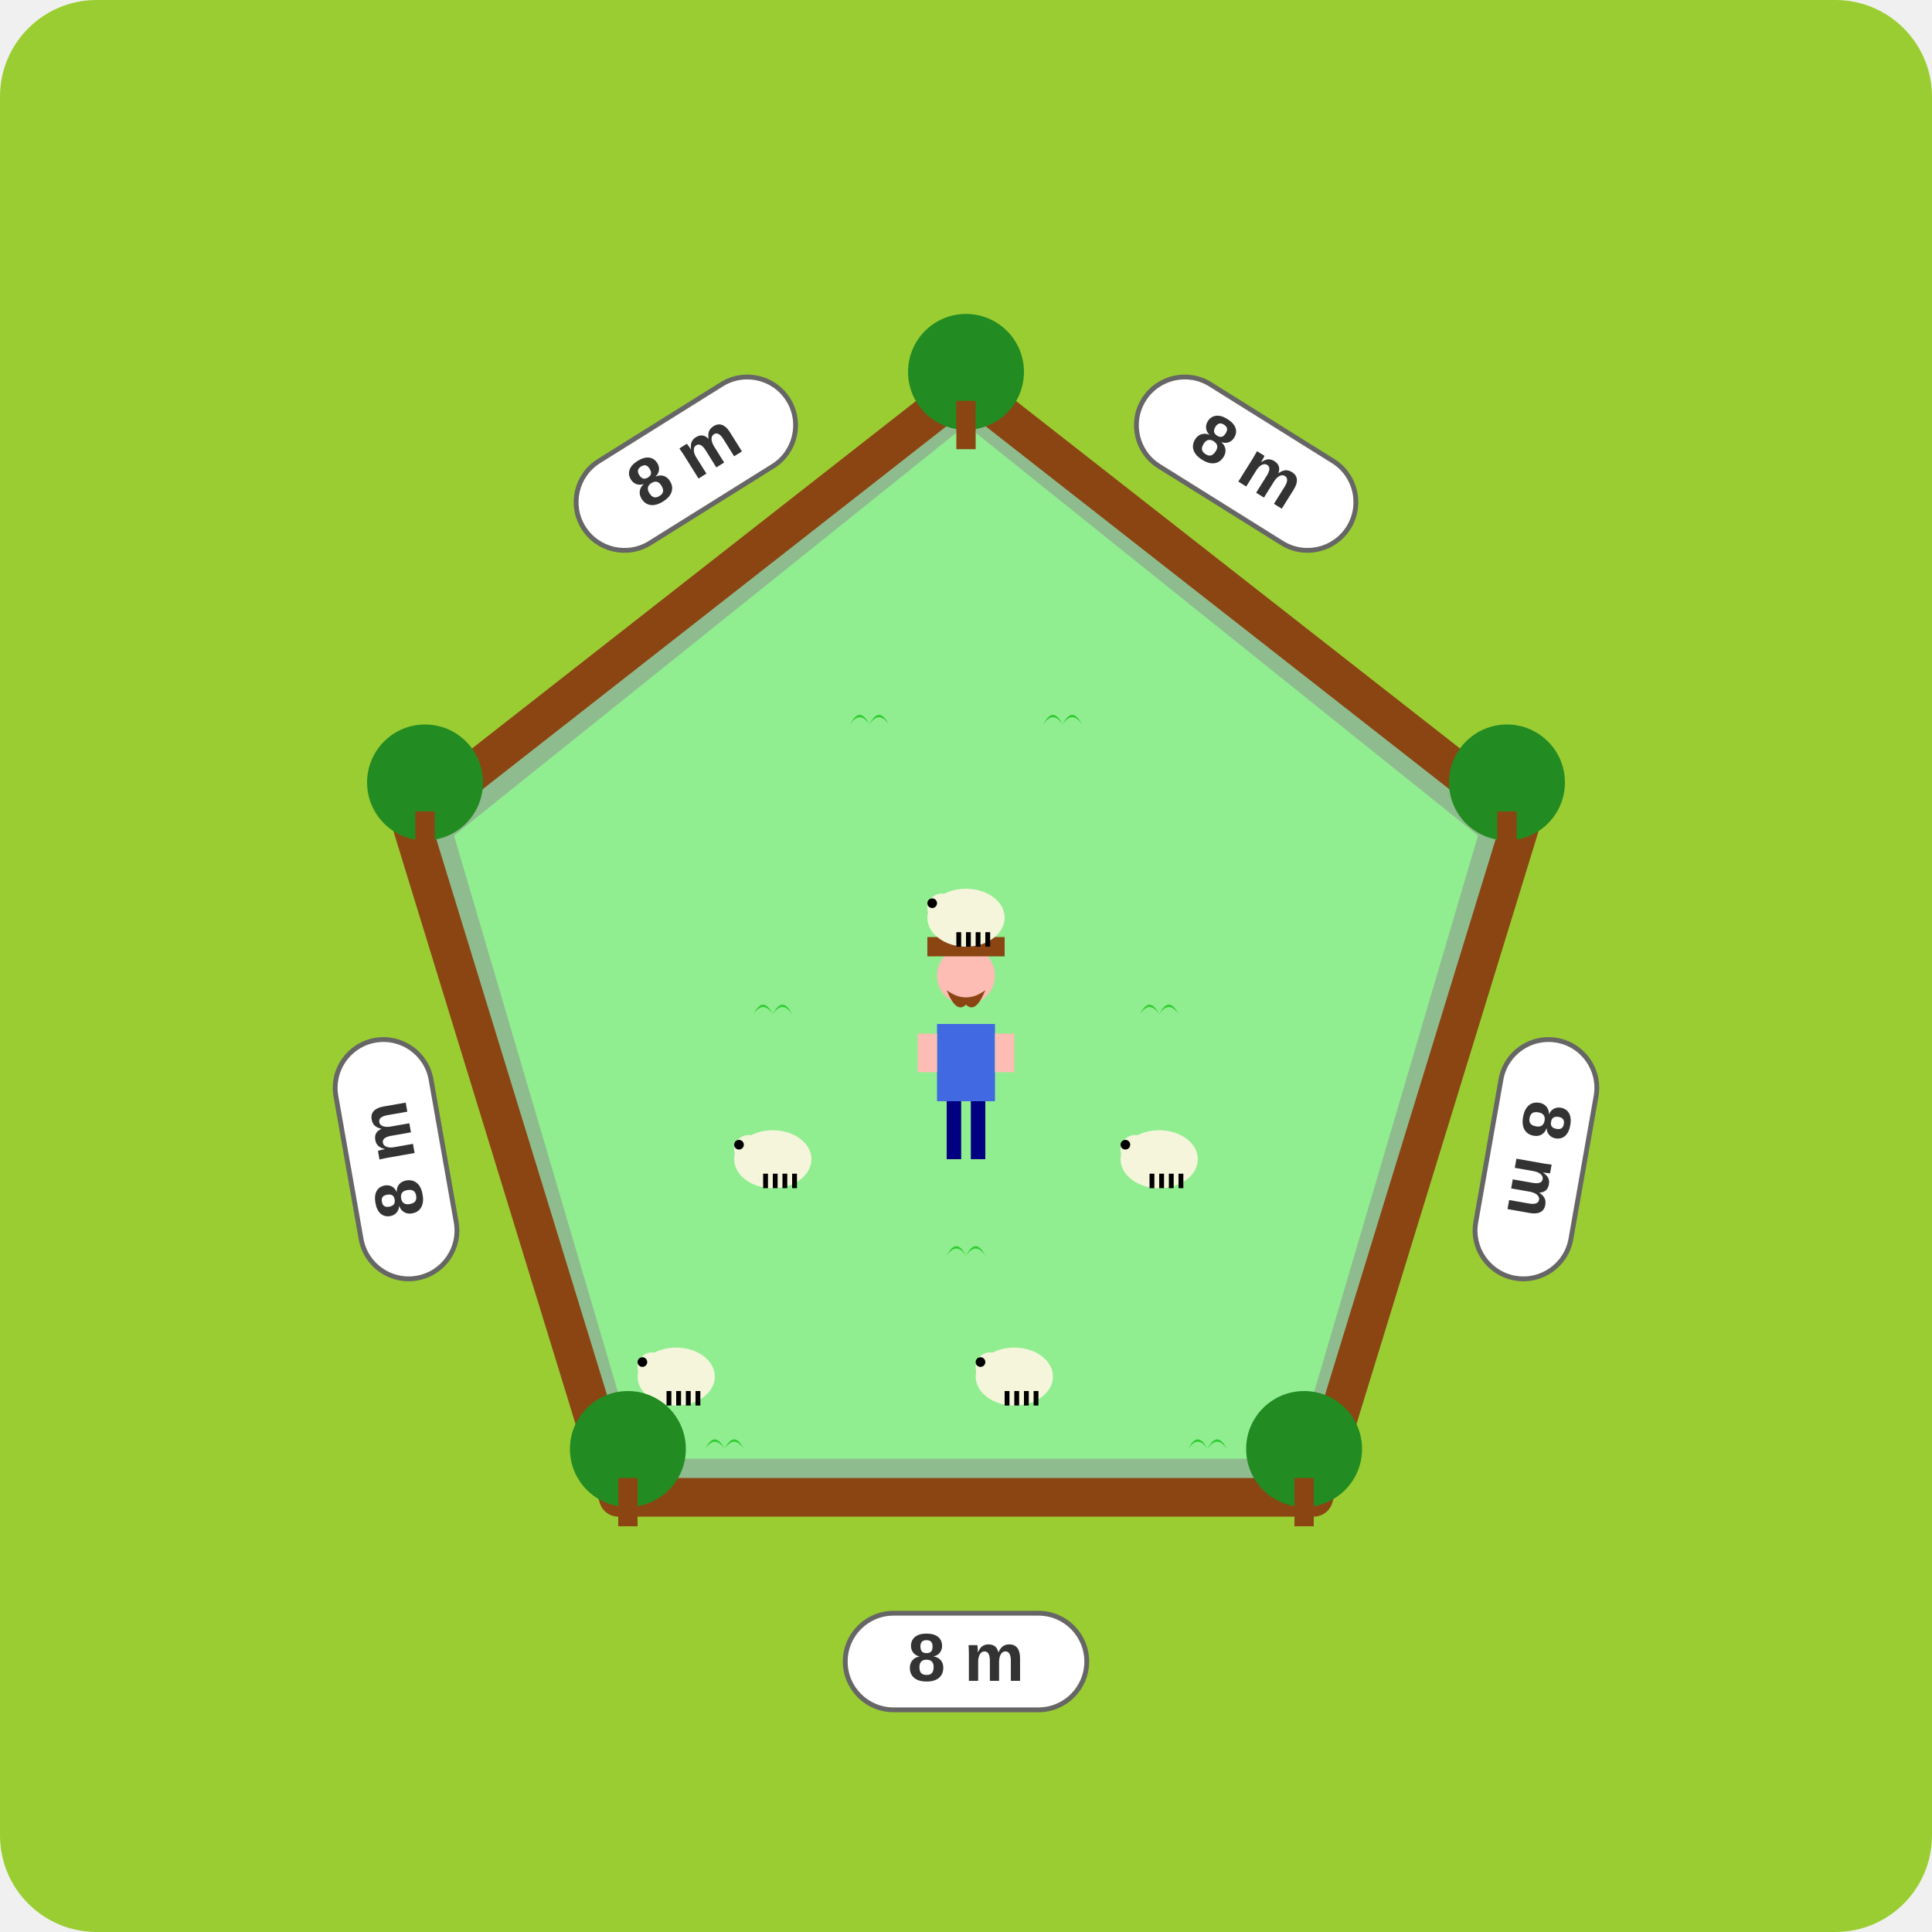
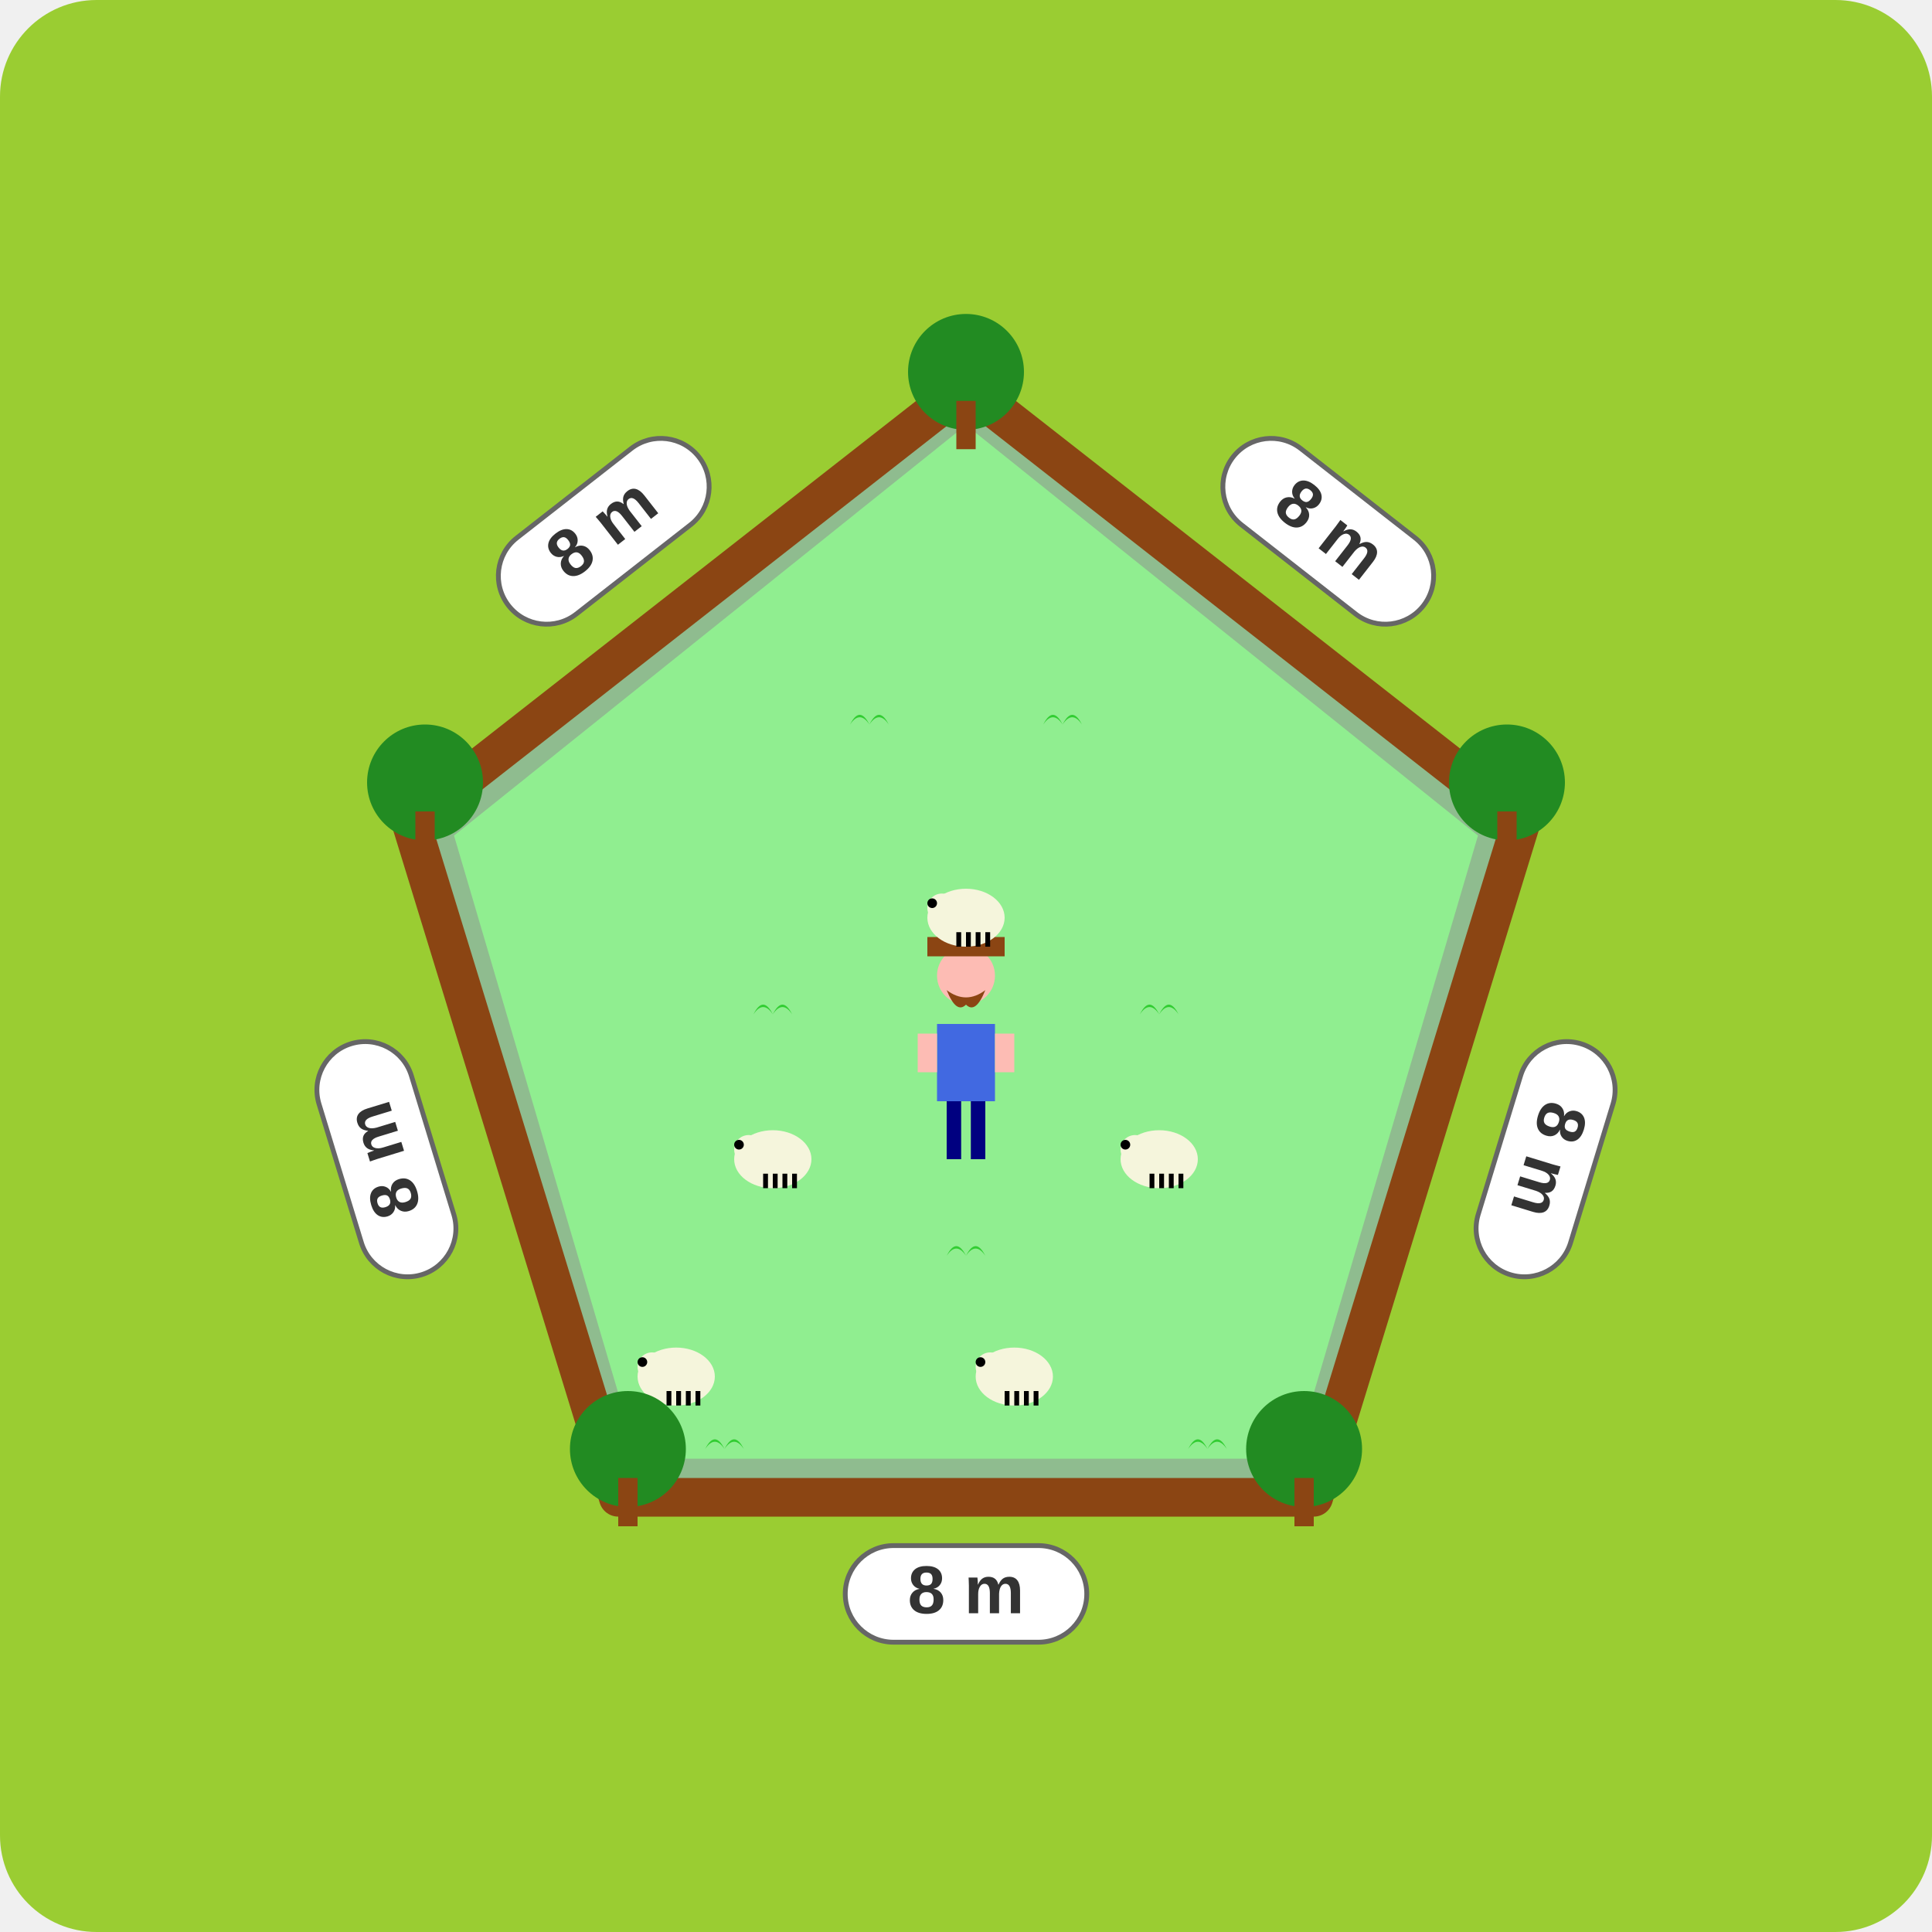
<svg xmlns="http://www.w3.org/2000/svg" width="400" height="400" viewBox="0 0 400 400">
  <defs>
    <g id="tree">
      <circle cx="0" cy="-8" r="12" fill="#228B22" />
      <rect x="-2" y="-2" width="4" height="10" fill="#8B4513" />
    </g>
    <g id="grass">
      <path d="M0,0 Q-2,-3 -4,0 Q-2,-4 0,0 Q2,-3 4,0 Q2,-4 0,0" fill="#32CD32" />
    </g>
    <g id="sheep">
      <ellipse cx="0" cy="0" rx="8" ry="6" fill="#F5F5DC" />
      <circle cx="-5" cy="-2" r="3" fill="#F5F5DC" />
      <circle cx="-7" cy="-3" r="1" fill="#000" />
      <rect x="-2" y="3" width="1" height="3" fill="#000" />
      <rect x="0" y="3" width="1" height="3" fill="#000" />
      <rect x="2" y="3" width="1" height="3" fill="#000" />
      <rect x="4" y="3" width="1" height="3" fill="#000" />
    </g>
  </defs>
  <rect width="400" height="400" fill="#9ACD32" rx="20" />
  <polygon points="200,80 315,170 272,310 128,310 85,170" fill="#8FBC8F" stroke="#8B4513" stroke-width="8" stroke-linejoin="round" />
  <polygon points="200,88 306,173 268,302 132,302 94,173" fill="#90EE90" />
  <g transform="translate(200, 220)">
    <rect x="-6" y="-8" width="12" height="16" fill="#4169E1" />
    <circle cx="0" cy="-18" r="6" fill="#FDBCB4" />
    <rect x="-8" y="-26" width="16" height="4" fill="#8B4513" />
    <rect x="-6" y="-30" width="12" height="4" fill="#8B4513" />
    <path d="M-4,-15 Q0,-12 4,-15 Q2,-10 0,-12 Q-2,-10 -4,-15" fill="#8B4513" />
    <rect x="-10" y="-6" width="4" height="8" fill="#FDBCB4" />
    <rect x="6" y="-6" width="4" height="8" fill="#FDBCB4" />
    <rect x="-4" y="8" width="3" height="12" fill="#000080" />
    <rect x="1" y="8" width="3" height="12" fill="#000080" />
  </g>
  <use href="#sheep" transform="translate(200, 190)" />
  <use href="#sheep" transform="translate(160, 240)" />
  <use href="#sheep" transform="translate(240, 240)" />
  <use href="#sheep" transform="translate(210, 285)" />
  <use href="#sheep" transform="translate(140, 285)" />
  <use href="#tree" transform="translate(200, 85)" />
  <use href="#tree" transform="translate(312, 170)" />
  <use href="#tree" transform="translate(270, 308)" />
  <use href="#tree" transform="translate(130, 308)" />
  <use href="#tree" transform="translate(88, 170)" />
  <use href="#grass" transform="translate(180, 150)" />
  <use href="#grass" transform="translate(220, 150)" />
  <use href="#grass" transform="translate(160, 210)" />
  <use href="#grass" transform="translate(240, 210)" />
  <use href="#grass" transform="translate(200, 260)" />
  <use href="#grass" transform="translate(150, 300)" />
  <use href="#grass" transform="translate(250, 300)" />
-   <g transform="translate(258, 96) rotate(32)">
+   <g transform="translate(275, 110) rotate(38)">
    <rect x="-25" y="-10" width="50" height="20" fill="white" stroke="#666" stroke-width="1" rx="10" />
    <text x="0" y="4" text-anchor="middle" font-family="Arial, sans-serif" font-size="14" font-weight="bold" fill="#333">8 m</text>
  </g>
-   <g transform="translate(318, 240) rotate(100)">
+   <g transform="translate(320, 240) rotate(107)">
    <rect x="-25" y="-10" width="50" height="20" fill="white" stroke="#666" stroke-width="1" rx="10" />
    <text x="0" y="4" text-anchor="middle" font-family="Arial, sans-serif" font-size="14" font-weight="bold" fill="#333">8 m</text>
  </g>
-   <g transform="translate(200, 344)">
+   <g transform="translate(200, 330)">
    <rect x="-25" y="-10" width="50" height="20" fill="white" stroke="#666" stroke-width="1" rx="10" />
    <text x="0" y="4" text-anchor="middle" font-family="Arial, sans-serif" font-size="14" font-weight="bold" fill="#333">8 m</text>
  </g>
-   <g transform="translate(82, 240) rotate(-100)">
+   <g transform="translate(80, 240) rotate(-107)">
    <rect x="-25" y="-10" width="50" height="20" fill="white" stroke="#666" stroke-width="1" rx="10" />
    <text x="0" y="4" text-anchor="middle" font-family="Arial, sans-serif" font-size="14" font-weight="bold" fill="#333">8 m</text>
  </g>
-   <g transform="translate(142, 96) rotate(-32)">
+   <g transform="translate(125, 110) rotate(-38)">
    <rect x="-25" y="-10" width="50" height="20" fill="white" stroke="#666" stroke-width="1" rx="10" />
    <text x="0" y="4" text-anchor="middle" font-family="Arial, sans-serif" font-size="14" font-weight="bold" fill="#333">8 m</text>
  </g>
</svg>
